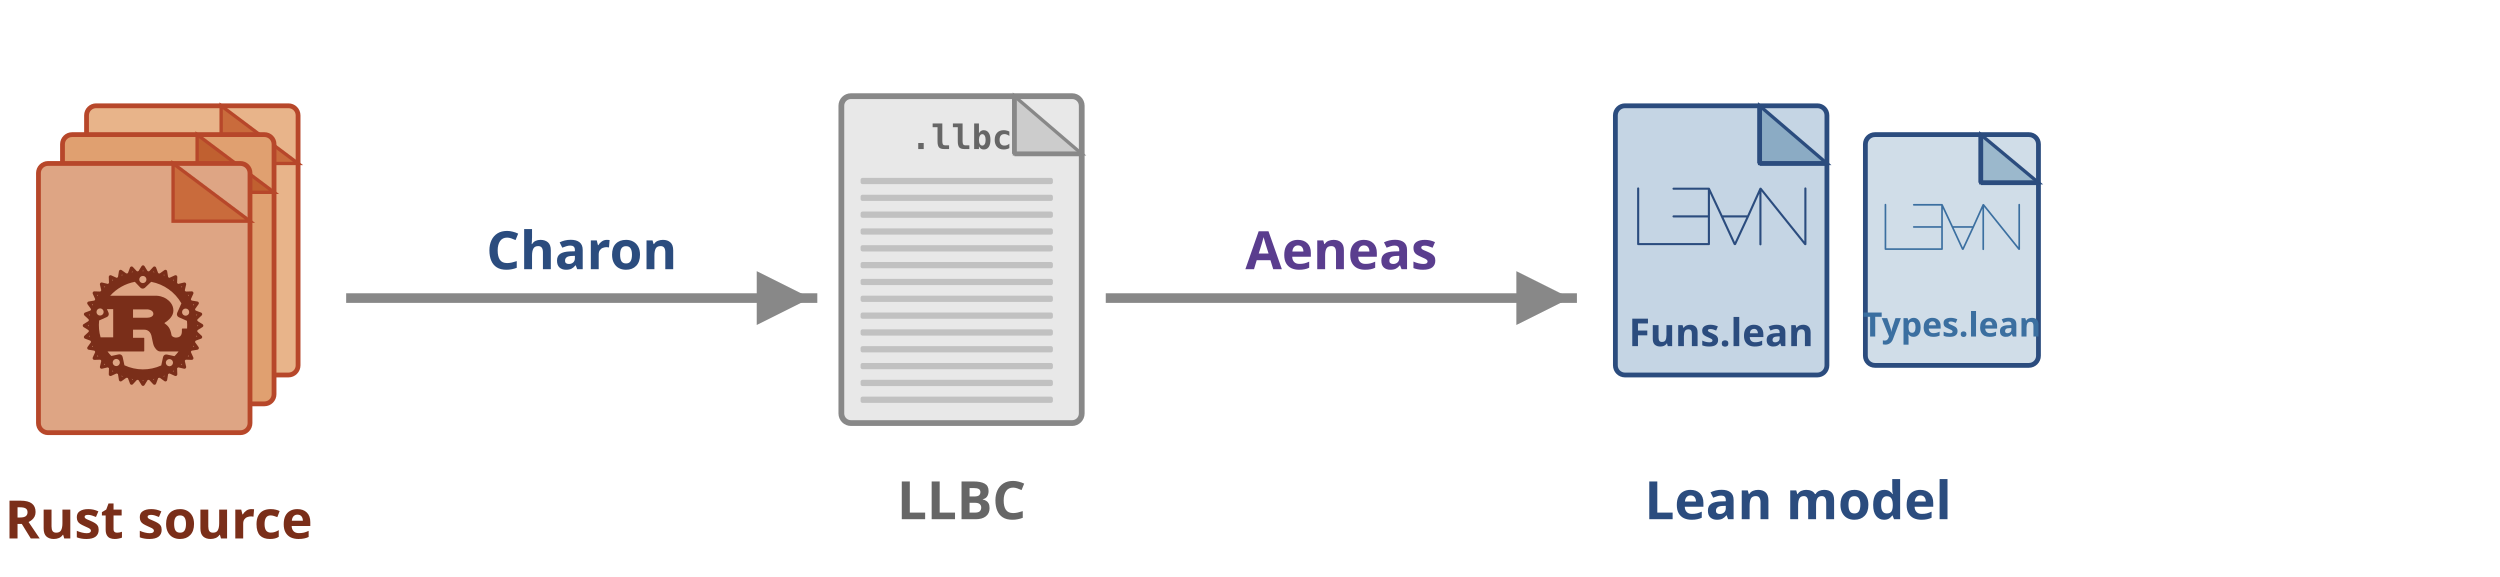
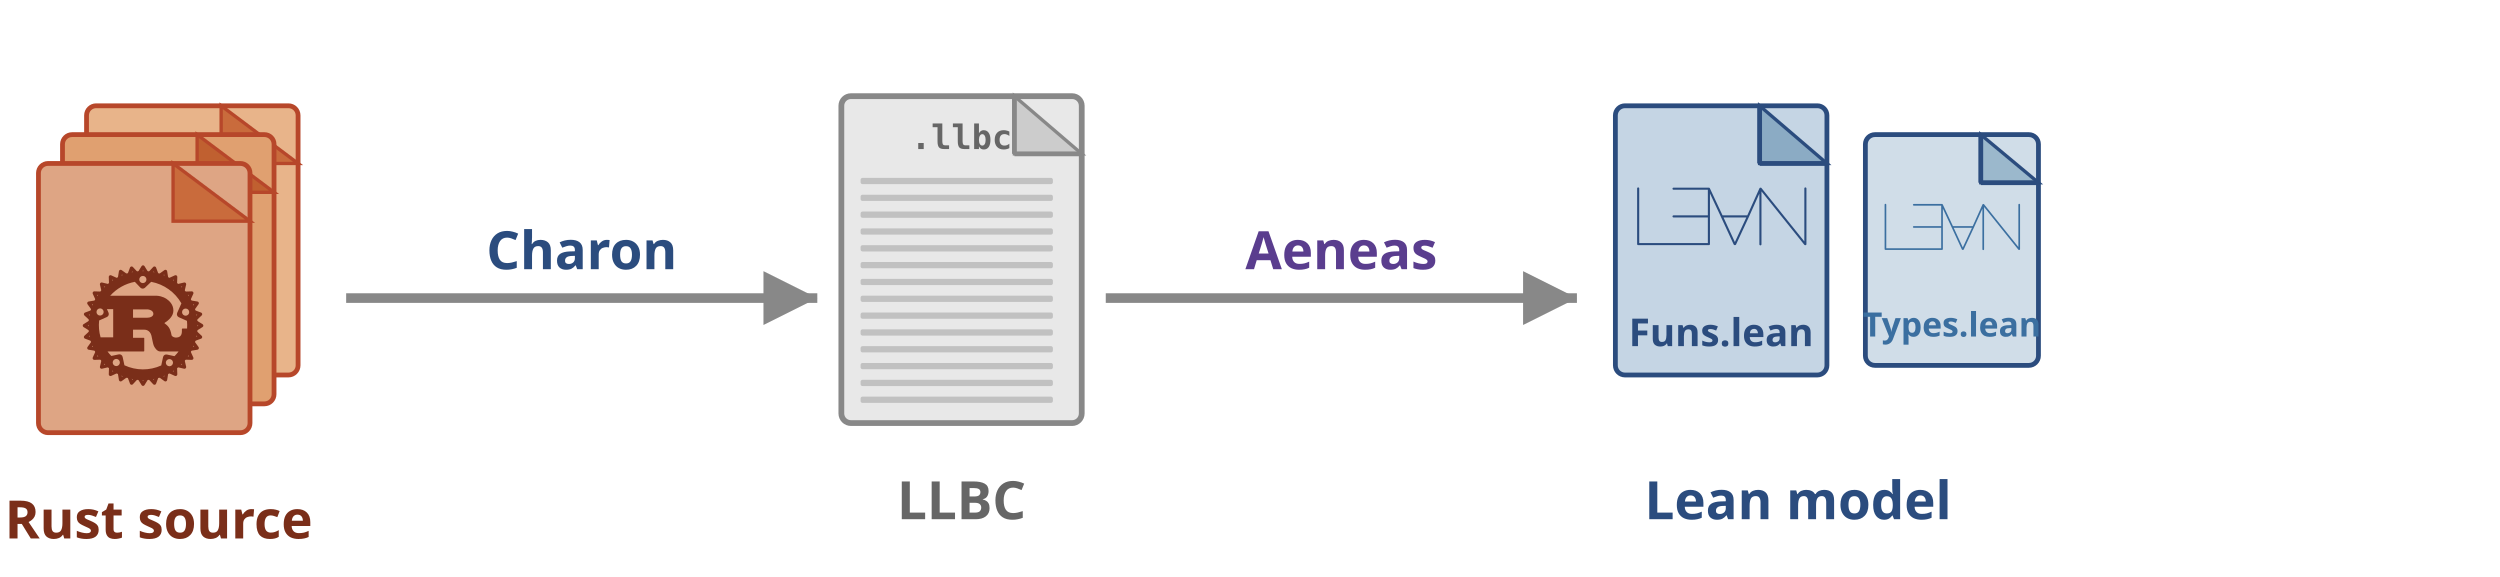
<svg xmlns="http://www.w3.org/2000/svg" viewBox="0 0 520 120" width="520" height="120">
  <defs>
-     <marker id="arrow" viewBox="0 0 10 10" refX="9" refY="5" markerWidth="7" markerHeight="7" orient="auto">
+     <marker id="arrow" viewBox="0 0 10 10" refX="8" refY="5" markerWidth="7" markerHeight="7" orient="auto">
      <path d="M 0 1 L 8 5 L 0 9 z" fill="#888" />
    </marker>
  </defs>
  <line x1="72" y1="62" x2="170" y2="62" stroke="#888" stroke-width="2" marker-end="url(#arrow)" />
  <line x1="230" y1="62" x2="328" y2="62" stroke="#888" stroke-width="2" marker-end="url(#arrow)" />
  <g transform="translate(10, 22)">
    <rect x="8" y="0" width="44" height="56" rx="2" fill="#E8B48A" stroke="#B7472A" stroke-width="1" />
    <polygon points="36,0 52,12 36,12" fill="#C96B3C" stroke="#B7472A" stroke-width="0.7" />
  </g>
  <g transform="translate(5, 28)">
    <rect x="8" y="0" width="44" height="56" rx="2" fill="#E0A070" stroke="#B7472A" stroke-width="1" />
    <polygon points="36,0 52,12 36,12" fill="#C06030" stroke="#B7472A" stroke-width="0.7" />
  </g>
  <g transform="translate(0, 34)">
    <rect x="8" y="0" width="44" height="56" rx="2" fill="#DEA584" stroke="#B7472A" stroke-width="1" />
    <polygon points="36,0 52,12 36,12" fill="#C96B3C" stroke="#B7472A" stroke-width="0.7" />
    <g transform="translate(12.7, 16.7) scale(0.24)">
      <path d="m71.05 23.68c-26.06 0-47.27 21.22-47.27 47.27s21.22 47.27 47.27 47.27 47.27-21.22 47.27-47.27-21.22-47.27-47.27-47.27zm-.07 4.2a3.1 3.11 0 0 1 3.02 3.11 3.11 3.11 0 0 1 -6.22 0 3.11 3.11 0 0 1 3.2-3.11zm7.12 5.12a38.27 38.27 0 0 1 26.2 18.66l-3.67 8.28c-.63 1.43.02 3.11 1.44 3.75l7.06 3.13a38.27 38.27 0 0 1 .08 6.64h-3.93c-.39 0-.55.26-.55.64v1.8c0 4.24-2.39 5.17-4.49 5.4-2 .23-4.21-.84-4.49-2.06-1.18-6.63-3.14-8.04-6.24-10.49 3.85-2.44 7.85-6.05 7.85-10.87 0-5.21-3.57-8.49-6-10.1-3.42-2.25-7.2-2.7-8.22-2.7h-40.6a38.27 38.27 0 0 1 21.41-12.08l4.79 5.02c1.08 1.13 2.87 1.18 4 .09zm-44.2 23.02a3.11 3.11 0 0 1 3.02 3.11 3.11 3.11 0 0 1 -6.22 0 3.11 3.11 0 0 1 3.2-3.11zm74.15.14a3.11 3.11 0 0 1 3.02 3.11 3.11 3.11 0 0 1 -6.22 0 3.11 3.11 0 0 1 3.2-3.11zm-68.29.5h5.42v24.44h-10.94a38.27 38.27 0 0 1 -1.24-14.61l6.7-2.98c1.43-.64 2.08-2.31 1.44-3.74zm22.62.26h12.91c.67 0 4.71.77 4.71 3.8 0 2.51-3.1 3.41-5.65 3.41h-11.98zm0 17.56h9.89c.9 0 4.83.26 6.08 5.28.39 1.54 1.26 6.56 1.85 8.17.59 1.8 2.98 5.4 5.53 5.4h16.14a38.27 38.27 0 0 1 -3.54 4.1l-6.57-1.41c-1.53-.33-3.04.65-3.37 2.18l-1.56 7.28a38.27 38.27 0 0 1 -31.91-.15l-1.56-7.28c-.33-1.53-1.83-2.51-3.36-2.18l-6.43 1.38a38.27 38.27 0 0 1 -3.32-3.92h31.27c.35 0 .59-.06.59-.39v-11.06c0-.32-.24-.39-.59-.39h-9.15zm-14.43 25.33a3.11 3.11 0 0 1 3.02 3.11 3.11 3.11 0 0 1 -6.22 0 3.11 3.11 0 0 1 3.2-3.11zm46.05.14a3.11 3.11 0 0 1 3.02 3.11 3.11 3.11 0 0 1 -6.22 0 3.11 3.11 0 0 1 3.2-3.11z" fill="#7A2E19" />
      <path d="m115.68 70.95a44.63 44.63 0 0 1 -44.63 44.63 44.63 44.63 0 0 1 -44.63-44.63 44.63 44.63 0 0 1 44.63-44.63 44.63 44.63 0 0 1 44.63 44.63zm-.84-4.31 6.96 4.31-6.96 4.31 5.98 5.59-7.66 2.87 4.78 6.65-8.09 1.32 3.4 7.46-8.19-.29 1.88 7.98-7.98-1.88.29 8.19-7.46-3.4-1.32 8.09-6.65-4.78-2.87 7.66-5.59-5.98-4.31 6.96-4.31-6.96-5.59 5.98-2.87-7.66-6.65 4.78-1.32-8.09-7.46 3.4.29-8.19-7.98 1.88 1.88-7.98-8.19.29 3.4-7.46-8.09-1.32 4.78-6.65-7.66-2.87 5.98-5.59-6.96-4.31 6.96-4.31-5.98-5.59 7.66-2.87-4.78-6.65 8.09-1.32-3.4-7.46 8.19.29-1.88-7.98 7.98 1.88-.29-8.19 7.46 3.4 1.32-8.09 6.65 4.78 2.87-7.66 5.59 5.98 4.31-6.96 4.31 6.96 5.59-5.98 2.87 7.66 6.65-4.78 1.32 8.09 7.46-3.4-.29 8.19 7.98-1.88-1.88 7.98 8.19-.29-3.4 7.46 8.09 1.32-4.78 6.65 7.66 2.87z" fill-rule="evenodd" stroke="#7A2E19" stroke-linecap="round" stroke-linejoin="round" stroke-width="3" fill="none" />
    </g>
  </g>
  <text x="33" y="112" text-anchor="middle" font-size="11" fill="#7A2E19" font-weight="bold" font-family="sans-serif">Rust source</text>
  <text x="121" y="56" text-anchor="middle" font-size="11" fill="#2B4C7E" font-weight="bold" font-family="sans-serif">Charon</text>
  <g transform="translate(175, 20)">
    <rect x="0" y="0" width="50" height="68" rx="2" fill="#E8E8E8" stroke="#888" stroke-width="1.2" />
    <polygon points="36,0 50,12 36,12" fill="#CCC" stroke="#888" stroke-width="0.7" />
    <line x1="36" y1="0" x2="36" y2="12" stroke="#888" stroke-width="1" />
    <line x1="36" y1="12" x2="50" y2="12" stroke="#888" stroke-width="1" />
    <text x="25" y="11" text-anchor="middle" font-size="7" fill="#666" font-family="monospace" font-weight="bold">.llbc</text>
    <g fill="#999" opacity="0.5">
      <rect x="4" y="17" width="40" height="1.3" rx="0.4" />
      <rect x="4" y="20.5" width="40" height="1.3" rx="0.4" />
      <rect x="4" y="24" width="40" height="1.3" rx="0.4" />
      <rect x="4" y="27.5" width="40" height="1.3" rx="0.4" />
      <rect x="4" y="31" width="40" height="1.3" rx="0.4" />
      <rect x="4" y="34.5" width="40" height="1.3" rx="0.4" />
      <rect x="4" y="38" width="40" height="1.3" rx="0.4" />
      <rect x="4" y="41.5" width="40" height="1.3" rx="0.4" />
      <rect x="4" y="45" width="40" height="1.3" rx="0.4" />
      <rect x="4" y="48.5" width="40" height="1.3" rx="0.4" />
      <rect x="4" y="52" width="40" height="1.3" rx="0.4" />
      <rect x="4" y="55.5" width="40" height="1.3" rx="0.4" />
      <rect x="4" y="59" width="40" height="1.3" rx="0.4" />
      <rect x="4" y="62.5" width="40" height="1.3" rx="0.4" />
    </g>
  </g>
  <text x="200" y="108" text-anchor="middle" font-size="11" fill="#666" font-weight="bold" font-family="sans-serif">LLBC</text>
  <text x="279" y="56" text-anchor="middle" font-size="11" fill="#5A3D8E" font-weight="bold" font-family="sans-serif">Aeneas</text>
  <g transform="translate(336, 22)">
    <rect x="0" y="0" width="44" height="56" rx="2" fill="#C5D5E4" stroke="#2B4C7E" stroke-width="1" />
    <polygon points="30,0 44,12 30,12" fill="#8BABC4" stroke="#2B4C7E" stroke-width="0.7" />
    <line x1="30" y1="0" x2="30" y2="12" stroke="#2B4C7E" stroke-width="1" />
    <line x1="30" y1="12" x2="44" y2="12" stroke="#2B4C7E" stroke-width="1" />
    <g transform="translate(-0.4, 14) scale(0.02)">
      <path d="M1517.43 741.036V213.551L1408.86 454.997C1408.84 455.039 1408.83 455.083 1408.81 455.125L1274.87 743.167C1273.07 747.025 1269.21 749.498 1264.96 749.509L1260.49 749.52C1256.21 749.53 1252.31 747.042 1250.51 743.153L1117.49 455.15L1003.5 211.702V738.556C1003.5 744.611 998.589 749.52 992.536 749.52H256.961C250.908 749.52 246.001 744.611 246 738.556V159.964C246 153.909 250.907 149 256.961 149C263.014 149 267.921 153.909 267.921 159.964V727.592H981.576V461.464H624.75C618.697 461.464 613.79 456.555 613.79 450.5C613.79 444.445 618.697 439.536 624.75 439.536H981.576V173.411H624.75C618.697 173.411 613.79 168.502 613.79 162.448C613.79 156.393 618.697 151.484 624.75 151.484H992.536L993.328 151.513C997.264 151.797 1000.77 154.185 1002.46 157.797L1134.38 439.536H1391.78L1518.39 157.951C1520.16 154.015 1524.07 151.484 1528.39 151.484H1530.82C1534.15 151.484 1537.29 152.993 1539.37 155.585L1985.08 710.904V159.964C1985.08 153.909 1989.99 149 1996.04 149C2002.09 149 2007 153.909 2007 159.964V739.041C2007 745.096 2002.09 750.005 1996.04 750.005H1993.6C1990.28 750.005 1987.14 748.496 1985.06 745.904L1539.35 190.581V741.036C1539.35 747.091 1534.44 752 1528.39 752C1522.33 752 1517.43 747.091 1517.43 741.036ZM1262.72 717.296L1381.68 461.464H1144.55L1262.72 717.296Z" fill="#2B4C7E" />
    </g>
    <text x="22" y="50" text-anchor="middle" font-size="8" font-weight="bold" fill="#2B4C7E" font-family="sans-serif">Funs.lean</text>
  </g>
  <g transform="translate(388, 28)">
    <rect x="0" y="0" width="36" height="48" rx="2" fill="#D0DDE8" stroke="#2B4C7E" stroke-width="1" />
    <polygon points="24,0 36,10 24,10" fill="#9BB8CC" stroke="#2B4C7E" stroke-width="0.7" />
    <line x1="24" y1="0" x2="24" y2="10" stroke="#2B4C7E" stroke-width="1" />
    <line x1="24" y1="10" x2="36" y2="10" stroke="#2B4C7E" stroke-width="1" />
    <g transform="translate(0.06, 12) scale(0.016)">
      <path d="M1517.43 741.036V213.551L1408.86 454.997C1408.84 455.039 1408.83 455.083 1408.81 455.125L1274.87 743.167C1273.07 747.025 1269.21 749.498 1264.96 749.509L1260.49 749.52C1256.21 749.53 1252.31 747.042 1250.51 743.153L1117.49 455.15L1003.5 211.702V738.556C1003.5 744.611 998.589 749.52 992.536 749.52H256.961C250.908 749.52 246.001 744.611 246 738.556V159.964C246 153.909 250.907 149 256.961 149C263.014 149 267.921 153.909 267.921 159.964V727.592H981.576V461.464H624.75C618.697 461.464 613.79 456.555 613.79 450.5C613.79 444.445 618.697 439.536 624.75 439.536H981.576V173.411H624.75C618.697 173.411 613.79 168.502 613.79 162.448C613.79 156.393 618.697 151.484 624.75 151.484H992.536L993.328 151.513C997.264 151.797 1000.77 154.185 1002.46 157.797L1134.38 439.536H1391.78L1518.39 157.951C1520.16 154.015 1524.07 151.484 1528.39 151.484H1530.82C1534.15 151.484 1537.29 152.993 1539.37 155.585L1985.08 710.904V159.964C1985.08 153.909 1989.99 149 1996.04 149C2002.09 149 2007 153.909 2007 159.964V739.041C2007 745.096 2002.09 750.005 1996.04 750.005H1993.6C1990.28 750.005 1987.14 748.496 1985.06 745.904L1539.35 190.581V741.036C1539.35 747.091 1534.44 752 1528.39 752C1522.33 752 1517.43 747.091 1517.43 741.036ZM1262.72 717.296L1381.68 461.464H1144.55L1262.72 717.296Z" fill="#3B6FA0" />
    </g>
    <text x="18" y="42" text-anchor="middle" font-size="7" font-weight="bold" fill="#3B6FA0" font-family="sans-serif">Types.lean</text>
  </g>
  <text x="374" y="108" text-anchor="middle" font-size="11" fill="#2B4C7E" font-weight="bold" font-family="sans-serif">Lean model</text>
</svg>
